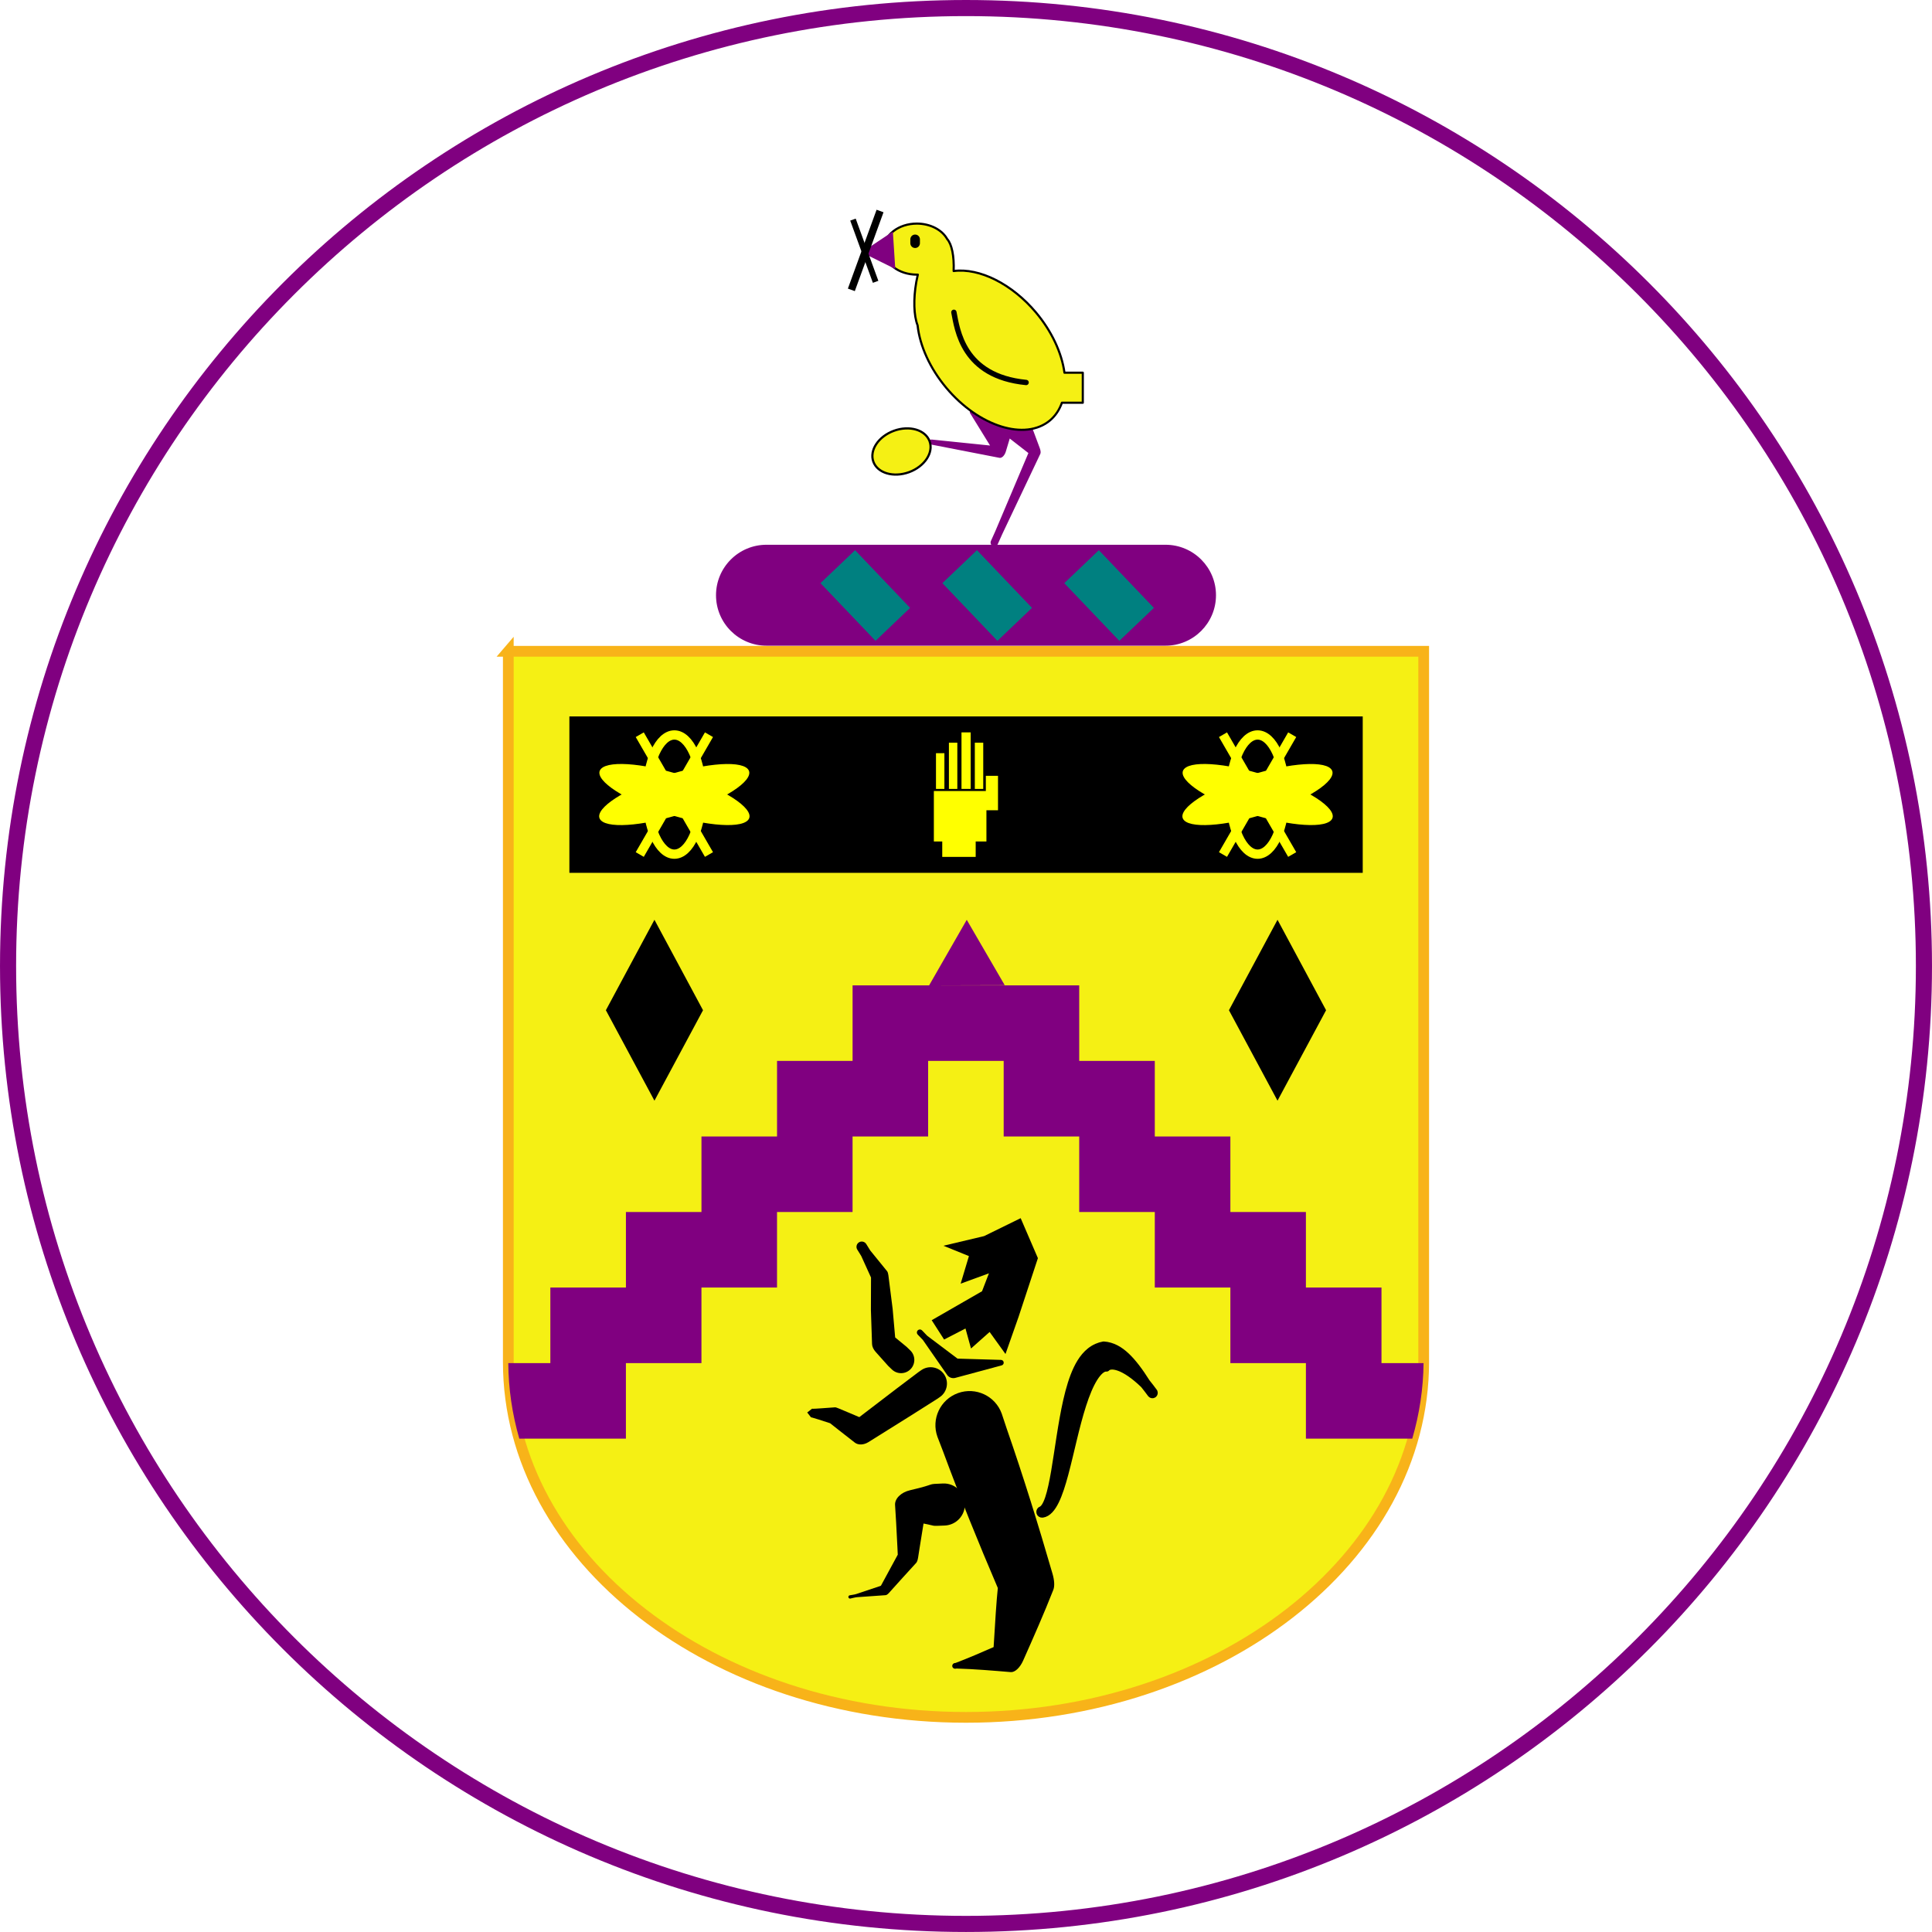
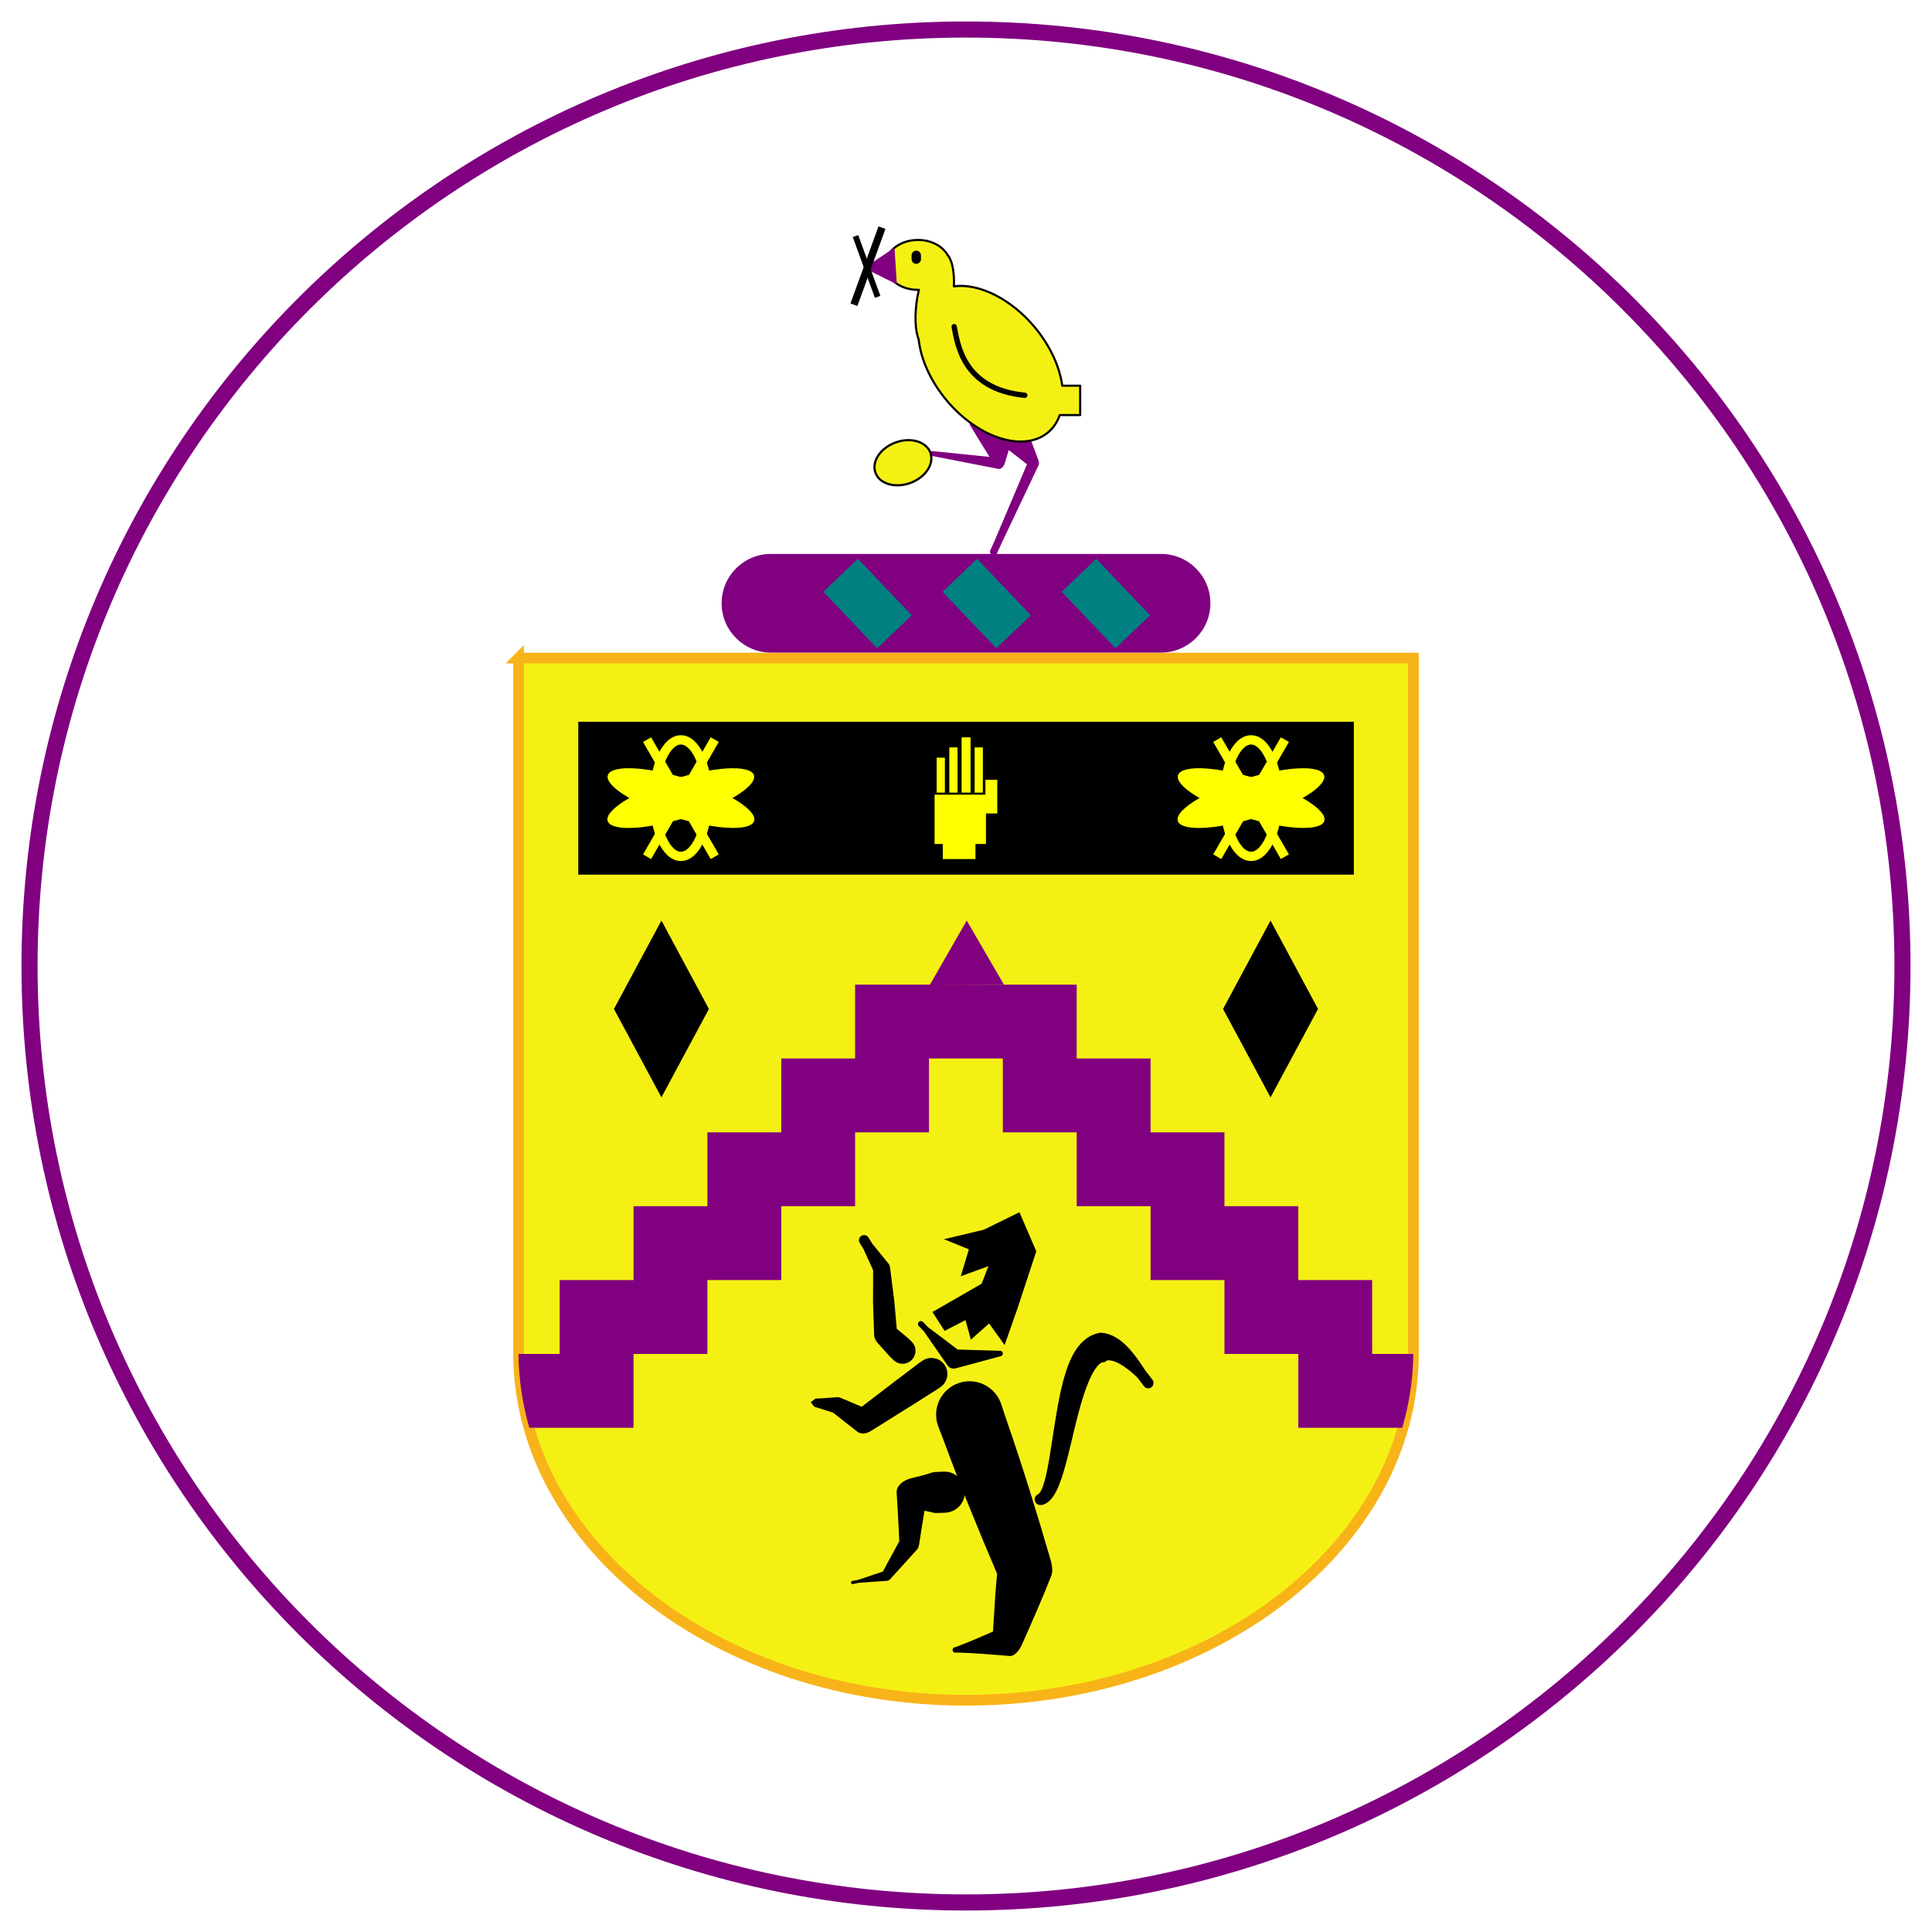
<svg xmlns="http://www.w3.org/2000/svg" id="svg2" viewBox="0 0 90 90.001" height="25.4mm" width="25.4mm" version="1.1">
  <defs id="defs4">/&gt;</defs>
-   <g id="g4448" transform="matrix(0.8830967,0,0,0.8834636,5.260654,5.244167)">
+   <g id="g4448" transform="matrix(0.8633074,0,0,0.8636661,6.151172,6.122003)">
    <g id="g4390">
-       <path id="path3422" d="m 20.856,28.405 0,37.476 A 24.144,18.738 0 0 0 45,84.619 24.144,18.738 0 0 0 69.144,65.882 l 0,-37.476 -48.289,0 z" style="fill:#f5f014;fill-opacity:1;stroke:#f8b319;stroke-width:0.566;stroke-miterlimit:4;stroke-dasharray:none;stroke-opacity:1" />
+       <path id="path3422" d="m 20.856,28.405 0,37.476 A 24.144,18.738 0 0 0 45,84.619 24.144,18.738 0 0 0 69.144,65.882 l 0,-37.476 -48.289,0 z" style="fill:#f5f014;fill-opacity:1;stroke:#f8b319;stroke-width:0.579;stroke-miterlimit:4;stroke-dasharray:none;stroke-opacity:1" />
      <rect id="rect3438" ry="0" height="8.247" width="41.85" y="31.841" x="24.078" />
      <g id="g3455" transform="matrix(0.5351966,0,0,0.5348836,25.98816,-450.1308)">
-         <g id="g32" style="fill:none;stroke:#ffff00;stroke-width:1.333">
-           <ellipse id="path3440" rx="2.68" ry="5.875" cy="908.78" cx="6.778" style="stroke-width:0.917" />
-           <path id="path3442" d="m 3.367,902.88 6.822,11.81" style="stroke-width:0.917px" />
-           <path id="path3445" d="M 10.189,902.88 3.367,914.69" style="stroke-width:0.917px" />
+         <g id="g32" style="fill:none;stroke:#ffff00;stroke-width:1.363">
+           <ellipse id="path3440" rx="2.68" ry="5.875" cy="908.78" cx="6.778" style="stroke-width:0.938" />
+           <path id="path3442" d="m 3.367,902.88 6.822,11.81" style="stroke-width:0.938px" />
+           <path id="path3445" d="M 10.189,902.88 3.367,914.69" style="stroke-width:0.938px" />
        </g>
        <ellipse id="path3451" rx="2.24" ry="7.667" transform="matrix(0.68916,0.7246,-0.94372,0.33075,0,0)" cy="681.53" cx="943.09" style="fill:#ffff00" />
        <ellipse id="ellipse3453" rx="2.24" transform="matrix(0.68916,-0.7246,-0.94372,-0.33075,0,0)" ry="7.667" cy="-692.3" cx="-938.17" style="fill:#ffff00" />
      </g>
      <g id="g3505" transform="matrix(0.5351966,0,0,0.5348836,56.75417,-450.1308)">
-         <g id="g40" style="fill:none;stroke:#ffff00;stroke-width:1.333">
-           <ellipse id="ellipse3507" rx="2.68" ry="5.875" cy="908.78" cx="6.778" style="stroke-width:0.917" />
-           <path id="path3509" d="m 3.367,902.88 6.822,11.81" style="stroke-width:0.917px" />
-           <path id="path3511" d="M 10.189,902.88 3.367,914.69" style="stroke-width:0.917px" />
+         <g id="g40" style="fill:none;stroke:#ffff00;stroke-width:1.363">
+           <ellipse id="ellipse3507" rx="2.68" ry="5.875" cy="908.78" cx="6.778" style="stroke-width:0.938" />
+           <path id="path3509" d="m 3.367,902.88 6.822,11.81" style="stroke-width:0.938px" />
+           <path id="path3511" d="M 10.189,902.88 3.367,914.69" style="stroke-width:0.938px" />
        </g>
        <ellipse id="ellipse3513" rx="2.24" transform="matrix(0.68916,0.7246,-0.94372,0.33075,0,0)" ry="7.667" cy="681.53" cx="943.09" style="fill:#ffff00" />
        <ellipse id="ellipse3515" rx="2.24" ry="7.667" transform="matrix(0.68916,-0.7246,-0.94372,-0.33075,0,0)" cy="-692.3" cx="-938.17" style="fill:#ffff00" />
      </g>
      <g id="g3531" transform="matrix(0.2664824,0,0,0.2663264,107.1885,5.974744)" style="fill:#ffff00">
        <rect id="rect3517" height="9.989" width="10.405" y="111.89" x="-239.73" />
        <rect id="rect3519" height="7.075" width="1.665" y="104.4" x="-239.31" />
        <rect id="rect3521" height="9.156" width="1.665" y="102.32" x="-236.75" />
        <rect id="rect3523" height="11.192" width="1.816" y="100.28" x="-234.26" />
        <rect id="rect3525" height="9.156" width="1.665" y="102.32" x="-231.62" />
        <rect id="rect3527" height="4.412" width="6.619" y="120.52" x="-238.07" />
        <rect id="rect3529" height="6.819" width="2.407" y="108.88" x="-229.44" />
      </g>
      <g id="g55" transform="matrix(0.8683604,0,0,0.8680498,401.1198,24.77063)">
        <path id="path3540" d="m -368.84,260.73 -13.805,-13.805 13.805,-13.805 13.805,13.805 z" transform="matrix(0.21373,0,0,0.39799,-350.2,-72.282)" />
        <path id="path3542" transform="matrix(0.21373,0,0,0.39799,-312.35,-72.282)" d="m -368.84,260.73 -13.805,-13.805 13.805,-13.805 13.805,13.805 z" />
        <path id="path3608" d="m -410.06,20.499 -2.287,3.983 4.593,-0.012 -2.307,-3.971 z m -2.287,3.983 -0.058,0 -4.591,0 0,4.588 -4.589,0 0,4.59 -4.591,0 0,4.588 -4.589,0 0,4.59 -4.591,0 0,4.59 -2.556,0 a 27.804,21.586 0 0 0 0.67,4.588 l 1.885,0 4.591,0 0,-4.588 4.589,0 0,-4.59 4.591,0 0,-4.59 4.589,0 0,-4.588 4.591,0 0,-4.59 4.589,0 0,4.59 4.589,0 0,4.588 4.591,0 0,4.59 4.591,0 0,4.59 4.589,0 0,4.588 4.591,0 1.87,0 a 27.804,21.586 0 0 0 0.686,-4.588 l -2.556,0 0,-4.59 -4.591,0 0,-4.59 -4.589,0 0,-4.588 -4.591,0 0,-4.59 -4.591,0 0,-4.588 -4.589,0 -4.531,0 z" style="fill:#800080" />
      </g>
      <g id="g60" style="fill-rule:evenodd" transform="matrix(0.8683604,0,0,0.8680498,401.1198,24.77063)">
        <path id="path3391" d="m -419.52,50.723 c 0.008,9.6e-4 0.021,-8.9e-5 0.048,0.006 0.114,0.025 0.609,0.188 1.111,0.35 0.189,0.15 0.372,0.296 0.534,0.422 0.268,0.21 0.616,0.482 0.965,0.754 a 0.617,0.81 50.608 0 0 0.831,-0.03 c 1.873,-1.169 3.75,-2.344 4.172,-2.622 0.107,-0.071 0.154,-0.107 0.185,-0.128 a 0.993,0.993 90 0 0 -1.131,-1.632 c -0.031,0.021 -0.081,0.053 -0.185,0.128 -0.384,0.279 -1.958,1.482 -3.598,2.738 -0.225,-0.096 -0.437,-0.186 -0.618,-0.263 -0.191,-0.081 -0.41,-0.172 -0.636,-0.266 a 0.252,0.02 23.161 0 0 -0.201,-0.068 c -0.589,0.041 -1.234,0.092 -1.365,0.089 -0.028,-7.54e-4 -0.04,-0.005 -0.048,-0.006 l -0.296,0.232 0.232,0.296 z" />
        <path id="path3395" d="m -417.13,61.729 c 0.14,-0.028 0.277,-0.073 0.419,-0.084 0.573,-0.043 1.145,-0.083 1.719,-0.121 a 0.145,0.34 33.864 0 0 0.198,-0.128 c 0.552,-0.616 1.108,-1.229 1.667,-1.839 a 0.157,0.538 2.956 0 0 0.112,-0.323 c 0.03,-0.195 0.061,-0.389 0.091,-0.584 0.089,-0.565 0.168,-1.054 0.238,-1.478 0.793,0.147 0.377,0.16 1.287,0.122 a 1.278,1.278 90 0 0 -0.106,-2.554 c -1.113,0.046 -0.244,0.003 -1.998,0.409 a 0.789,1.144 79.939 0 0 -0.912,0.9 c 0.041,0.612 0.088,1.428 0.141,2.528 0.008,0.162 0.015,0.324 0.023,0.487 -0.259,0.485 -0.64,1.188 -1.024,1.888 -0.492,0.167 -0.984,0.333 -1.477,0.496 -0.135,0.045 -0.279,0.056 -0.419,0.084 a 0.1,0.1 90 0 0 0.039,0.197 z" />
        <path id="path4199" d="m -410.74,65.99 0.062,-0.01 c 1.092,0.032 2.191,0.125 3.291,0.217 a 0.55,1.073 19.883 0 0 0.753,-0.701 c 0.634,-1.427 1.266,-2.854 1.834,-4.301 a 1.575,0.635 65.019 0 0 -0.051,-0.975 c -0.856,-2.951 -1.766,-5.889 -2.778,-8.802 -0.103,-0.297 -0.205,-0.603 -0.305,-0.917 a 2.075,2.075 90 0 0 -3.908,1.4 c 0.122,0.306 0.238,0.607 0.347,0.902 1.033,2.798 2.153,5.553 3.322,8.286 -0.079,0.724 -0.17,2.156 -0.255,3.588 -0.766,0.337 -1.533,0.667 -2.307,0.962 l -0.062,0.01 a 0.173,0.173 90 0 0 0.058,0.342 z" />
        <path id="path4203" d="m -416.71,40.533 0.24,0.388 0.594,1.308 -0.007,1.987 0.07,2.056 a 0.857,0.551 32.419 0 0 0.219,0.474 l 0.755,0.845 0.232,0.223 a 0.804,0.804 90 0 0 1.114,-1.161 l -0.232,-0.223 -0.684,-0.562 -0.153,-1.733 -0.259,-2.044 a 0.432,0.135 89.684 0 0 -0.078,-0.246 l -1.026,-1.262 -0.24,-0.388 a 0.321,0.321 90 0 0 -0.546,0.338 z" />
        <path id="path4211" d="m -413.05,45.683 0.324,0.337 1.476,2.126 a 0.453,0.462 65.255 0 0 0.496,0.178 l 2.8,-0.755 a 0.17,0.17 90 0 0 -0.04,-0.337 l -2.627,-0.077 -1.841,-1.388 -0.324,-0.337 a 0.183,0.183 90 0 0 -0.263,0.253 z" />
        <path id="path4215" d="m -412.19,44.821 3.058,-1.759 0.419,-1.089 -1.718,0.628 0.503,-1.675 -1.55,-0.628 2.472,-0.586 2.221,-1.089 1.047,2.429 -1.173,3.561 -0.796,2.262 -0.964,-1.34 -1.131,1.005 -0.335,-1.215 -1.299,0.67 z" />
-         <path id="path4219" d="m -398.69,49.184 c -0.154,-0.21 -0.303,-0.404 -0.448,-0.582 -0.433,-0.688 -0.839,-1.223 -1.231,-1.593 -0.394,-0.372 -0.84,-0.641 -1.375,-0.675 -0.144,0.025 -0.28,0.067 -0.409,0.124 -0.581,0.256 -0.952,0.789 -1.208,1.324 -0.263,0.55 -0.46,1.223 -0.619,1.919 -0.314,1.378 -0.519,3.05 -0.736,4.316 -0.112,0.65 -0.228,1.207 -0.366,1.619 -0.141,0.421 -0.29,0.642 -0.442,0.706 a 0.13,0.13 90 0 0 0.056,0.253 c 0.331,-0.042 0.589,-0.372 0.795,-0.789 0.212,-0.431 0.395,-1.009 0.568,-1.655 0.353,-1.317 0.657,-2.867 1.083,-4.189 0.211,-0.655 0.44,-1.214 0.695,-1.621 0.266,-0.424 0.5,-0.587 0.662,-0.615 0.033,-0.006 0.064,-0.006 0.095,-0.004 0.098,-0.114 0.339,-0.191 0.762,-0.04 0.412,0.147 0.919,0.485 1.507,1.051 0.142,0.175 0.289,0.366 0.441,0.574 a 0.105,0.105 90 0 0 0.169,-0.123 z" style="stroke:#000000;stroke-width:0.441;stroke-linecap:round;stroke-linejoin:round" />
+         <path id="path4219" d="m -398.69,49.184 c -0.154,-0.21 -0.303,-0.404 -0.448,-0.582 -0.433,-0.688 -0.839,-1.223 -1.231,-1.593 -0.394,-0.372 -0.84,-0.641 -1.375,-0.675 -0.144,0.025 -0.28,0.067 -0.409,0.124 -0.581,0.256 -0.952,0.789 -1.208,1.324 -0.263,0.55 -0.46,1.223 -0.619,1.919 -0.314,1.378 -0.519,3.05 -0.736,4.316 -0.112,0.65 -0.228,1.207 -0.366,1.619 -0.141,0.421 -0.29,0.642 -0.442,0.706 a 0.13,0.13 90 0 0 0.056,0.253 c 0.331,-0.042 0.589,-0.372 0.795,-0.789 0.212,-0.431 0.395,-1.009 0.568,-1.655 0.353,-1.317 0.657,-2.867 1.083,-4.189 0.211,-0.655 0.44,-1.214 0.695,-1.621 0.266,-0.424 0.5,-0.587 0.662,-0.615 0.033,-0.006 0.064,-0.006 0.095,-0.004 0.098,-0.114 0.339,-0.191 0.762,-0.04 0.412,0.147 0.919,0.485 1.507,1.051 0.142,0.175 0.289,0.366 0.441,0.574 a 0.105,0.105 90 0 0 0.169,-0.123 z" style="stroke:#000000;stroke-width:0.451;stroke-linecap:round;stroke-linejoin:round" />
      </g>
    </g>
    <g id="g4431">
      <path id="path4261" d="m 46.867,14.209 a 1.173,1.172 0 0 0 -0.662,0.175 1.316,1.315 0 0 0 -0.999,1.449 l 1.063,1.723 -3.081,-0.315 a 0.132,0.132 0 0 0 -0.039,0.261 l 3.614,0.703 A 0.25,0.43 15.265 0 0 47.102,17.871 l 0.205,-0.684 0.984,0.766 -1.74,4.109 -0.242,0.539 a 0.199,0.199 0 0 0 0.363,0.162 l 0.242,-0.539 2.009,-4.234 a 0.414,0.157 63.177 0 0 -0.032,-0.298 l -1.121,-3.006 a 1.173,1.172 0 0 0 -0.902,-0.478 z" style="fill:#800080;fill-rule:evenodd" />
-       <path id="path4245" d="m 42.408,5.854 a 1.743,1.346 0 0 0 -1.743,1.346 1.743,1.346 0 0 0 1.743,1.346 1.743,1.346 0 0 0 0.05,-0.001 0.951,2.613 10.01 0 0 -0.08,0.385 0.951,2.613 10.01 0 0 0.068,2.288 4.831,3.089 49.947 0 0 1.514,3.296 4.831,3.089 49.947 0 0 5.474,1.715 4.831,3.089 49.947 0 0 0.626,-0.929 l 1.101,0 0,-1.584 -0.967,0 A 4.831,3.089 49.947 0 0 48.694,10.544 4.831,3.089 49.947 0 0 44.348,8.355 0.951,2.613 10.01 0 0 44.007,6.668 1.743,1.346 0 0 0 42.408,5.854 Z" style="fill:#f5f014;stroke:#000000;stroke-width:0.113;stroke-linecap:round;stroke-linejoin:round" />
+       <path id="path4245" d="m 42.408,5.854 a 1.743,1.346 0 0 0 -1.743,1.346 1.743,1.346 0 0 0 1.743,1.346 1.743,1.346 0 0 0 0.05,-0.001 0.951,2.613 10.01 0 0 -0.08,0.385 0.951,2.613 10.01 0 0 0.068,2.288 4.831,3.089 49.947 0 0 1.514,3.296 4.831,3.089 49.947 0 0 5.474,1.715 4.831,3.089 49.947 0 0 0.626,-0.929 l 1.101,0 0,-1.584 -0.967,0 A 4.831,3.089 49.947 0 0 48.694,10.544 4.831,3.089 49.947 0 0 44.348,8.355 0.951,2.613 10.01 0 0 44.007,6.668 1.743,1.346 0 0 0 42.408,5.854 Z" style="fill:#f5f014;stroke:#000000;stroke-width:0.115;stroke-linecap:round;stroke-linejoin:round" />
      <path id="path4251" d="M 41.269,8.247 39.495,7.37 41.142,6.273 Z" style="fill:#800080" />
-       <g id="g4297" transform="matrix(0.2979823,0,0,0.2977459,30.64032,-6.47504)" style="stroke:#000000;stroke-width:1.132">
-         <path style="fill:none;stroke:#000000;stroke-width:1.031px" d="M 28.178,40.702 32.189,51.72" id="path4255" />
+       <g id="g4297" transform="matrix(0.2979823,0,0,0.2977459,30.64032,-6.47504)" style="stroke:#000000;stroke-width:1.158">
+         <path style="fill:none;stroke:#000000;stroke-width:1.054px" d="M 28.178,40.702 32.189,51.72" id="path4255" />
      </g>
-       <path style="fill:#f2f2f2;stroke:#000000;stroke-width:0.389px" d="M 40.466,5.19 38.952,9.348" id="path4259" />
-       <ellipse id="path4269" rx="1.578" transform="matrix(0.9397801,-0.3417798,0.3422588,0.9396057,0,0)" ry="1.162" cy="31.011" cx="32.968" style="fill:#f5f014;stroke:#000000;stroke-width:0.116;stroke-linecap:round;stroke-linejoin:round" />
+       <path style="fill:#f2f2f2;stroke:#000000;stroke-width:0.398px" d="M 40.466,5.19 38.952,9.348" id="path4259" />
+       <ellipse id="path4269" rx="1.578" transform="matrix(0.9397801,-0.3417798,0.3422588,0.9396057,0,0)" ry="1.162" cy="31.011" cx="32.968" style="fill:#f5f014;stroke:#000000;stroke-width:0.118;stroke-linecap:round;stroke-linejoin:round" />
      <rect id="rect4331" ry="0.253" height="0.709" width="0.507" y="6.432" x="42.063" />
-       <path id="path4333" d="m 44.361,10.531 c 0.181,0.901 0.456,3.374 3.81,3.701" style="fill:none;stroke:#000000;stroke-width:0.282;stroke-linecap:round" />
+       <path id="path4333" d="m 44.361,10.531 c 0.181,0.901 0.456,3.374 3.81,3.701" style="fill:none;stroke:#000000;stroke-width:0.288;stroke-linecap:round" />
      <g id="g4456" transform="matrix(0.7160491,0,0,0.715647,338.6543,25.50055)">
        <rect id="rect3420" ry="3.718" height="7.436" width="36.833" y="-3.789" x="-428.52" style="fill:#800080" />
-         <g id="g4451" style="fill:none;stroke:#008080;stroke-width:3.52">
-           <path id="path4343" d="m -419.55,-2.175 4.055,4.252" style="stroke-width:3.52" />
-           <path id="path4345" d="m -410.57,-2.175 4.055,4.252" style="stroke-width:3.52" />
-           <path id="path4347" d="m -401.59,-2.175 4.055,4.252" style="stroke-width:3.52" />
+         <g id="g4451" style="fill:none;stroke:#008080;stroke-width:3.601">
+           <path id="path4343" d="m -419.55,-2.175 4.055,4.252" style="stroke-width:3.601" />
+           <path id="path4345" d="m -410.57,-2.175 4.055,4.252" style="stroke-width:3.601" />
+           <path id="path4347" d="m -401.59,-2.175 4.055,4.252" style="stroke-width:3.601" />
        </g>
      </g>
    </g>
  </g>
-   <circle style="opacity:1;fill:none;fill-opacity:1;stroke:#800080;stroke-width:0.75;stroke-linecap:round;stroke-linejoin:round;stroke-miterlimit:4;stroke-dasharray:none" id="path3762" cx="45" cy="45" r="44.625" />
+   <circle style="opacity:1;fill:none;fill-opacity:1;stroke:#800080;stroke-width:0.75;stroke-linecap:round;stroke-linejoin:round;stroke-miterlimit:4;stroke-dasharray:none" id="path3762" cx="45" cy="45" r="43.625" />
</svg>
